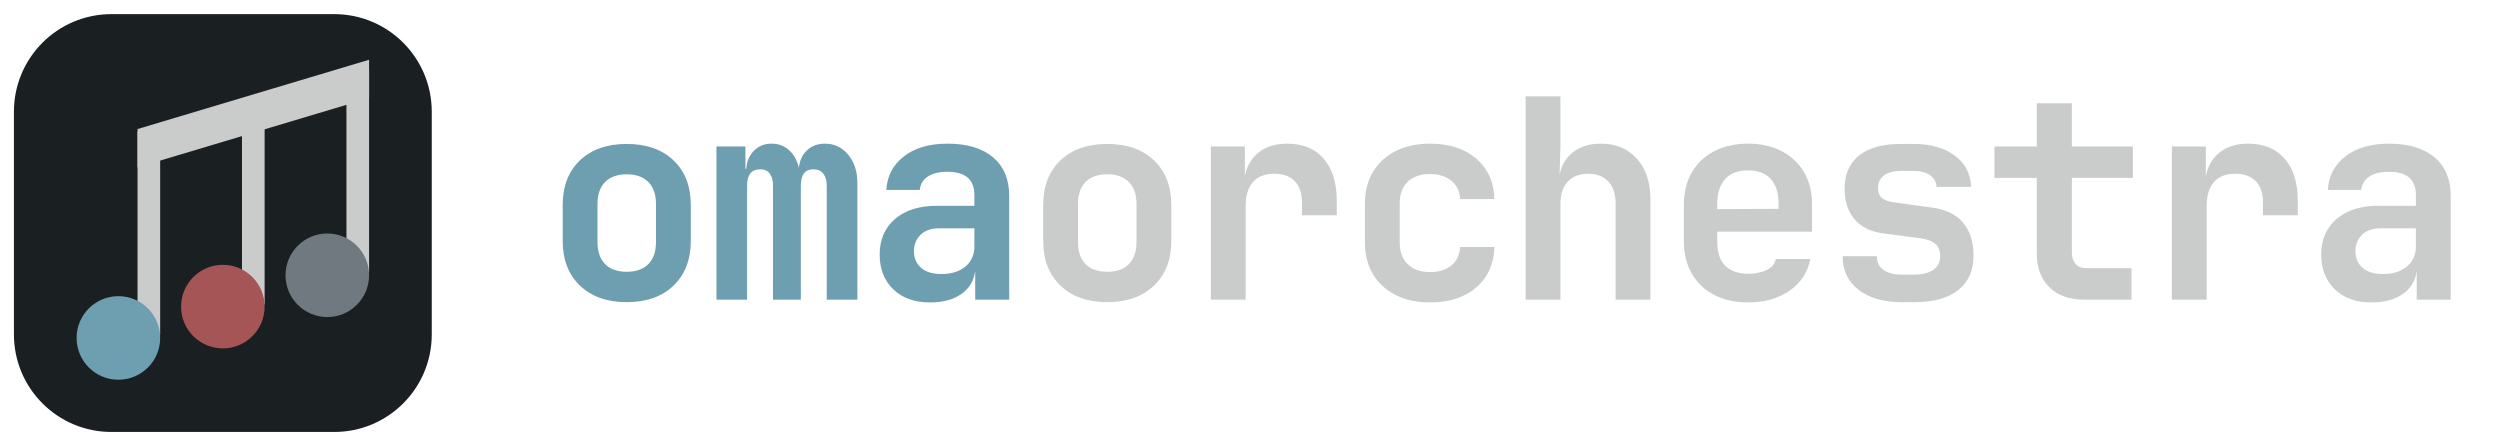
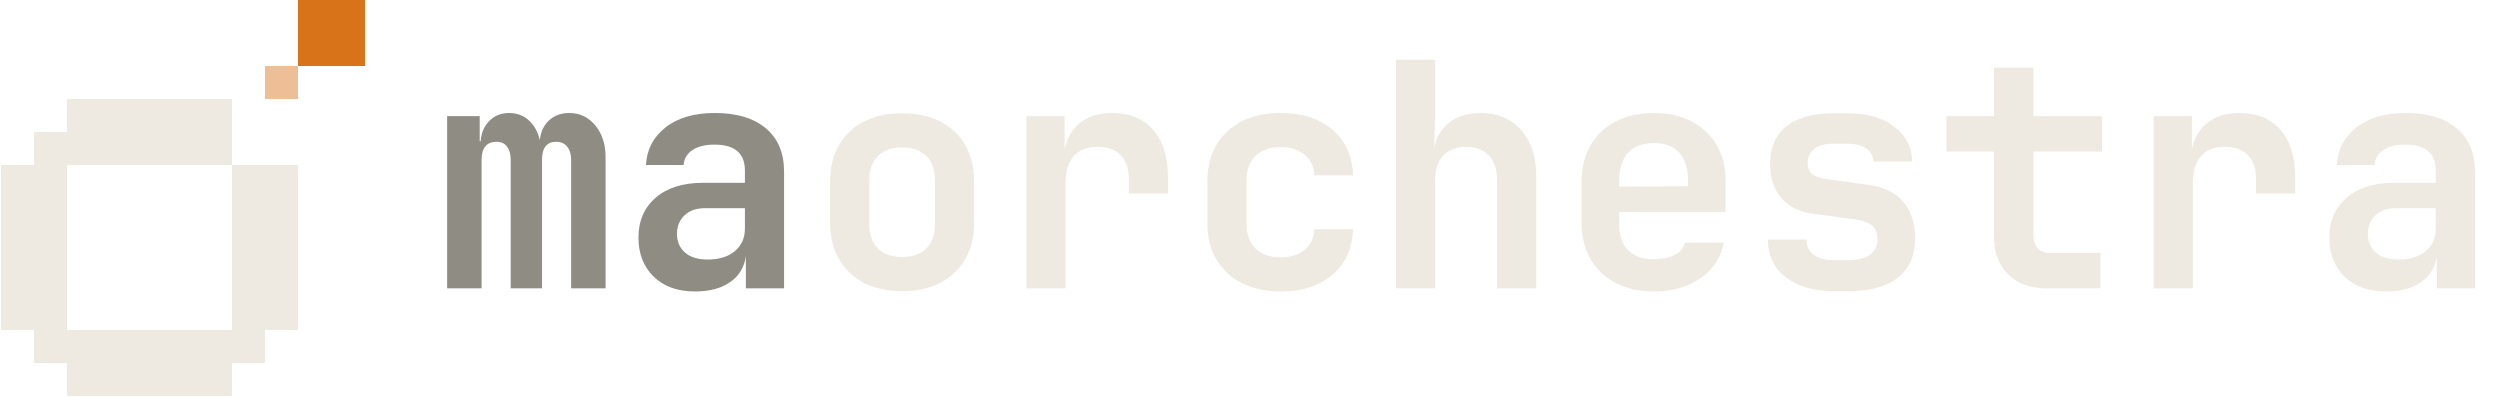
- <svg xmlns="http://www.w3.org/2000/svg" viewBox="0 0 718 128" width="538" height="96">
-   <rect x="4" y="4" width="120" height="120" rx="28" fill="#1a1f22" />
-   <rect x="39.5" y="37.0" width="6.5" height="60.0" rx="1" fill="#cacccc" />
-   <rect x="69.5" y="28.0" width="6.5" height="60.0" rx="1" fill="#cacccc" />
-   <rect x="99.5" y="19.0" width="6.5" height="60.0" rx="1" fill="#cacccc" />
-   <path d="M39.5 37.0L106.0 17.1L106.0 28.1L39.5 48.0Z" fill="#cacccc" />
-   <circle cx="34" cy="97" r="12" fill="#6e9fb0" />
-   <circle cx="64" cy="88" r="12" fill="#a55555" />
-   <circle cx="94" cy="79" r="12" fill="#707880" />
-   <path fill="#6e9fb0" d="M180.0 86.72Q171.52 86.72 166.56 81.96Q161.6 77.2 161.6 69.12V58.88Q161.6 50.72 166.56 46.0Q171.52 41.28 180.0 41.28Q188.48 41.28 193.44 46.0Q198.4 50.72 198.4 58.88V69.12Q198.4 77.2 193.44 81.96Q188.48 86.72 180.0 86.72ZM180.0 78.0Q184.0 78.0 186.2 75.8Q188.4 73.6 188.4 69.44V58.56Q188.4 54.4 186.2 52.2Q184.0 50.0 180.0 50.0Q176.0 50.0 173.8 52.2Q171.6 54.4 171.6 58.56V69.44Q171.6 73.6 173.8 75.8Q176.0 78.0 180.0 78.0ZM205.76 86.0V42.0H214.08V48.4H214.32Q214.56 45.2 216.56 43.2Q218.56 41.2 221.6 41.2Q224.56 41.2 226.64 43.08Q228.72 44.96 229.44 48.16Q229.76 44.96 231.8 43.08Q233.84 41.2 236.96 41.2Q240.96 41.2 243.6 44.36Q246.24 47.52 246.24 52.48V86.0H237.44V53.2Q237.44 51.04 236.44 49.8Q235.44 48.56 233.6 48.56Q230.0 48.56 230.0 53.2V86.0H222.0V53.2Q222.0 51.04 221.08 49.8Q220.16 48.56 218.4 48.56Q214.56 48.56 214.56 53.2V86.0ZM267.12 86.8Q260.4 86.8 256.52 83.0Q252.64 79.2 252.64 73.04Q252.64 66.64 257.04 62.84Q261.44 59.04 269.12 59.04H279.84V55.92Q279.84 49.28 272.08 49.28Q268.56 49.28 266.48 50.64Q264.4 52.0 264.16 54.48H254.56Q254.88 48.56 259.56 44.88Q264.24 41.2 272.16 41.2Q280.56 41.2 285.2 45.12Q289.84 49.04 289.84 56.16V86.0H280.08V77.76Q279.52 82.0 276.08 84.4Q272.64 86.8 267.12 86.8ZM270.32 78.64Q274.72 78.64 277.28 76.48Q279.84 74.32 279.84 70.72V65.52H269.6Q266.32 65.52 264.4 67.36Q262.48 69.2 262.48 72.08Q262.48 75.04 264.52 76.84Q266.56 78.64 270.32 78.64Z" />
-   <path fill="#cacccc" d="M318.0 86.72Q309.52 86.72 304.56 81.96Q299.6 77.2 299.6 69.12V58.88Q299.6 50.72 304.56 46.0Q309.52 41.28 318.0 41.28Q326.48 41.28 331.44 46.0Q336.4 50.72 336.4 58.88V69.12Q336.4 77.2 331.44 81.96Q326.48 86.72 318.0 86.72ZM318.0 78.0Q322.0 78.0 324.2 75.8Q326.4 73.6 326.4 69.44V58.56Q326.4 54.4 324.2 52.2Q322.0 50.0 318.0 50.0Q314.0 50.0 311.8 52.2Q309.6 54.4 309.6 58.56V69.44Q309.6 73.6 311.8 75.8Q314.0 78.0 318.0 78.0ZM347.76 86.0V42.0H357.52V50.56Q358.32 46.24 361.48 43.72Q364.64 41.2 369.68 41.2Q376.4 41.2 380.16 45.52Q383.92 49.84 383.92 57.6V61.76H373.92V58.08Q373.92 54.08 371.84 51.96Q369.76 49.84 365.92 49.84Q361.92 49.84 359.84 52.24Q357.76 54.64 357.76 59.04V86.0ZM410.72 86.8Q405.04 86.8 400.84 84.68Q396.64 82.56 394.32 78.68Q392.0 74.8 392.0 69.52V58.48Q392.0 53.2 394.32 49.32Q396.64 45.44 400.84 43.32Q405.04 41.2 410.72 41.2Q418.96 41.2 423.96 45.48Q428.96 49.76 429.2 57.12H419.36Q419.12 53.68 416.76 51.8Q414.4 49.92 410.72 49.92Q406.64 49.92 404.32 52.12Q402.0 54.32 402.0 58.4V69.52Q402.0 73.6 404.32 75.84Q406.64 78.08 410.72 78.08Q414.48 78.08 416.8 76.2Q419.12 74.32 419.36 70.88H429.2Q428.96 78.24 423.96 82.52Q418.96 86.8 410.72 86.8ZM438.16 86.0V27.6H448.16V42.0L447.92 50.16Q448.72 46.0 451.84 43.6Q454.96 41.2 459.76 41.2Q466.24 41.2 470.12 45.52Q474.0 49.84 474.0 57.12V86.0H464.0V58.32Q464.0 54.24 461.88 52.04Q459.76 49.84 456.16 49.84Q452.4 49.84 450.28 52.08Q448.16 54.32 448.16 58.48V86.0ZM502.08 86.8Q496.48 86.8 492.32 84.64Q488.16 82.48 485.88 78.52Q483.6 74.56 483.6 69.2V58.8Q483.6 53.44 485.88 49.48Q488.16 45.52 492.32 43.36Q496.48 41.2 502.08 41.2Q507.6 41.2 511.72 43.36Q515.84 45.52 518.12 49.4Q520.4 53.28 520.4 58.48V66.48H493.2V69.52Q493.2 74.0 495.52 76.28Q497.84 78.56 502.08 78.56Q505.2 78.56 507.4 77.48Q509.6 76.4 510.0 74.32H519.92Q518.88 80.0 514.0 83.4Q509.12 86.8 502.08 86.8ZM493.2 58.48V60.0L510.8 59.92V58.4Q510.8 53.84 508.56 51.36Q506.32 48.88 502.08 48.88Q497.68 48.88 495.44 51.4Q493.2 53.92 493.2 58.48ZM546.16 86.72Q538.32 86.72 533.76 83.16Q529.2 79.6 529.2 73.52H539.04Q539.04 76.08 540.92 77.44Q542.8 78.8 546.16 78.8H549.68Q553.28 78.8 555.24 77.44Q557.2 76.08 557.2 73.52Q557.2 71.12 555.84 69.96Q554.48 68.8 551.68 68.4L540.72 66.96Q535.44 66.24 532.6 62.88Q529.76 59.52 529.76 54.16Q529.76 47.92 533.92 44.6Q538.08 41.28 545.92 41.28H549.6Q556.96 41.28 561.44 44.64Q565.92 48.0 566.08 53.6H556.16Q556.08 51.52 554.32 50.28Q552.56 49.04 549.6 49.04H545.92Q542.72 49.04 541.04 50.36Q539.36 51.68 539.36 53.92Q539.36 55.92 540.6 56.88Q541.84 57.84 544.24 58.08L554.56 59.52Q560.64 60.24 563.72 63.8Q566.8 67.36 566.8 73.36Q566.8 79.76 562.44 83.24Q558.08 86.72 549.68 86.72ZM598.4 86.0Q592.24 86.0 588.6 82.44Q584.96 78.88 584.96 72.8V51.04H572.8V42.0H584.96V29.6H595.04V42.0H612.56V51.04H595.04V72.56Q595.04 74.48 596.12 75.72Q597.2 76.96 599.12 76.96H612.16V86.0ZM623.76 86.0V42.0H633.52V50.56Q634.32 46.24 637.48 43.72Q640.64 41.2 645.68 41.2Q652.4 41.2 656.16 45.52Q659.92 49.84 659.92 57.6V61.76H649.92V58.08Q649.92 54.08 647.84 51.96Q645.76 49.84 641.92 49.84Q637.92 49.84 635.84 52.24Q633.76 54.64 633.76 59.04V86.0ZM681.12 86.8Q674.4 86.8 670.52 83.0Q666.64 79.2 666.64 73.04Q666.64 66.64 671.04 62.84Q675.44 59.04 683.12 59.04H693.84V55.92Q693.84 49.28 686.08 49.28Q682.56 49.28 680.48 50.64Q678.4 52.0 678.16 54.48H668.56Q668.88 48.56 673.56 44.88Q678.24 41.2 686.16 41.2Q694.56 41.2 699.2 45.12Q703.84 49.04 703.84 56.16V86.0H694.08V77.76Q693.52 82.0 690.08 84.4Q686.64 86.8 681.12 86.8ZM684.32 78.64Q688.72 78.64 691.28 76.48Q693.84 74.32 693.84 70.72V65.52H683.6Q680.32 65.52 678.4 67.36Q676.48 69.2 676.48 72.08Q676.48 75.04 678.52 76.84Q680.56 78.64 684.32 78.64Z" />
+ <svg xmlns="http://www.w3.org/2000/svg" viewBox="145 708 554.4 88" width="454" height="72" shape-rendering="crispEdges">
+   <rect x="211" y="708" width="14.667" height="7.333" fill="#d9731a" />
+   <rect x="211" y="715.333" width="14.667" height="7.333" fill="#d9731a" />
+   <rect x="203.667" y="722.667" width="7.333" height="7.333" fill="#d9731a" fill-opacity="0.45" />
+   <rect x="159.667" y="730" width="36.667" height="7.333" fill="#eeeae1" />
+   <rect x="152.333" y="737.333" width="44" height="7.333" fill="#eeeae1" />
+   <rect x="145" y="744.667" width="14.667" height="7.333" fill="#eeeae1" />
+   <rect x="196.333" y="744.667" width="14.667" height="7.333" fill="#eeeae1" />
+   <rect x="145" y="752" width="14.667" height="7.333" fill="#eeeae1" />
+   <rect x="196.333" y="752" width="14.667" height="7.333" fill="#eeeae1" />
+   <rect x="145" y="759.333" width="14.667" height="7.333" fill="#eeeae1" />
+   <rect x="196.333" y="759.333" width="14.667" height="7.333" fill="#eeeae1" />
+   <rect x="145" y="766.667" width="14.667" height="7.333" fill="#eeeae1" />
+   <rect x="196.333" y="766.667" width="14.667" height="7.333" fill="#eeeae1" />
+   <rect x="145" y="774" width="14.667" height="7.333" fill="#eeeae1" />
+   <rect x="196.333" y="774" width="14.667" height="7.333" fill="#eeeae1" />
+   <rect x="152.333" y="781.333" width="51.333" height="7.333" fill="#eeeae1" />
+   <rect x="159.667" y="788.667" width="36.667" height="7.333" fill="#eeeae1" />
+   <path fill="#8f8c84" d="M244.0 772.0V733.775H251.228V739.335H251.436Q251.645 736.555 253.382 734.817Q255.12 733.08 257.761 733.08Q260.332 733.08 262.139 734.713Q263.947 736.346 264.572 739.126Q264.85 736.346 266.622 734.713Q268.394 733.08 271.105 733.08Q274.58 733.08 276.873 735.825Q279.167 738.571 279.167 742.88V772.0H271.522V743.505Q271.522 741.629 270.653 740.551Q269.784 739.474 268.186 739.474Q265.058 739.474 265.058 743.505V772.0H258.108V743.505Q258.108 741.629 257.309 740.551Q256.51 739.474 254.981 739.474Q251.645 739.474 251.645 743.505V772.0ZM299.044 772.695Q293.206 772.695 289.835 769.394Q286.464 766.092 286.464 760.741Q286.464 755.181 290.287 751.88Q294.109 748.578 300.781 748.578H310.094V745.868Q310.094 740.1 303.353 740.1Q300.295 740.1 298.488 741.281Q296.681 742.462 296.472 744.617H288.132Q288.41 739.474 292.476 736.277Q296.542 733.08 303.422 733.08Q310.72 733.08 314.751 736.486Q318.782 739.891 318.782 746.077V772.0H310.303V764.841Q309.816 768.525 306.828 770.61Q303.839 772.695 299.044 772.695ZM301.824 765.606Q305.647 765.606 307.87 763.729Q310.094 761.853 310.094 758.726V754.208H301.198Q298.349 754.208 296.681 755.806Q295.013 757.405 295.013 759.907Q295.013 762.479 296.785 764.042Q298.558 765.606 301.824 765.606Z" shape-rendering="geometricPrecision" />
+   <path fill="#eeeae1" d="M344.983 772.625Q337.616 772.625 333.308 768.49Q328.998 764.355 328.998 757.336V748.439Q328.998 741.351 333.308 737.25Q337.616 733.149 344.983 733.149Q352.35 733.149 356.659 737.25Q360.968 741.351 360.968 748.439V757.336Q360.968 764.355 356.659 768.49Q352.35 772.625 344.983 772.625ZM344.983 765.05Q348.458 765.05 350.37 763.139Q352.281 761.227 352.281 757.614V748.162Q352.281 744.548 350.37 742.636Q348.458 740.725 344.983 740.725Q341.508 740.725 339.597 742.636Q337.686 744.548 337.686 748.162V757.614Q337.686 761.227 339.597 763.139Q341.508 765.05 344.983 765.05ZM372.575 772.0V733.775H381.054V741.212Q381.749 737.458 384.494 735.269Q387.239 733.08 391.618 733.08Q397.456 733.08 400.722 736.833Q403.989 740.586 403.989 747.327V750.942H395.301V747.745Q395.301 744.269 393.494 742.428Q391.687 740.586 388.351 740.586Q384.876 740.586 383.069 742.671Q381.262 744.756 381.262 748.578V772.0ZM429.009 772.695Q424.074 772.695 420.426 770.853Q416.777 769.011 414.761 765.641Q412.746 762.27 412.746 757.683V748.092Q412.746 743.505 414.761 740.134Q416.777 736.764 420.426 734.922Q424.074 733.08 429.009 733.08Q436.167 733.08 440.511 736.798Q444.855 740.516 445.063 746.91H436.515Q436.306 743.922 434.256 742.289Q432.206 740.655 429.009 740.655Q425.464 740.655 423.449 742.567Q421.433 744.478 421.433 748.023V757.683Q421.433 761.227 423.449 763.173Q425.464 765.12 429.009 765.12Q432.275 765.12 434.291 763.486Q436.306 761.853 436.515 758.865H445.063Q444.855 765.259 440.511 768.977Q436.167 772.695 429.009 772.695ZM454.585 772.0V721.265H463.272V733.775L463.064 740.864Q463.759 737.25 466.469 735.165Q469.18 733.08 473.35 733.08Q478.979 733.08 482.35 736.833Q485.721 740.586 485.721 746.91V772.0H477.033V747.953Q477.033 744.409 475.192 742.497Q473.35 740.586 470.222 740.586Q466.956 740.586 465.114 742.532Q463.272 744.478 463.272 748.092V772.0ZM511.853 772.695Q506.988 772.695 503.374 770.819Q499.76 768.942 497.779 765.502Q495.798 762.062 495.798 757.405V748.37Q495.798 743.713 497.779 740.273Q499.76 736.833 503.374 734.957Q506.988 733.08 511.853 733.08Q516.648 733.08 520.228 734.957Q523.807 736.833 525.788 740.204Q527.768 743.574 527.768 748.092V755.042H504.138V757.683Q504.138 761.575 506.154 763.556Q508.169 765.537 511.853 765.537Q514.563 765.537 516.475 764.598Q518.386 763.66 518.733 761.853H527.351Q526.448 766.788 522.208 769.741Q517.969 772.695 511.853 772.695ZM504.138 748.092V749.413L519.428 749.343V748.023Q519.428 744.061 517.482 741.907Q515.536 739.752 511.853 739.752Q508.03 739.752 506.084 741.941Q504.138 744.13 504.138 748.092ZM551.885 772.625Q545.074 772.625 541.112 769.533Q537.151 766.44 537.151 761.158H545.699Q545.699 763.382 547.333 764.563Q548.966 765.745 551.885 765.745H554.943Q558.07 765.745 559.773 764.563Q561.476 763.382 561.476 761.158Q561.476 759.073 560.294 758.065Q559.113 757.058 556.68 756.71L547.159 755.459Q542.572 754.833 540.105 751.914Q537.637 748.995 537.637 744.339Q537.637 738.918 541.251 736.034Q544.865 733.149 551.676 733.149H554.873Q561.267 733.149 565.159 736.068Q569.051 738.987 569.19 743.852H560.572Q560.503 742.045 558.974 740.968Q557.445 739.891 554.873 739.891H551.676Q548.896 739.891 547.437 741.038Q545.977 742.184 545.977 744.13Q545.977 745.868 547.055 746.702Q548.132 747.536 550.217 747.745L559.182 748.995Q564.464 749.621 567.14 752.714Q569.816 755.807 569.816 761.019Q569.816 766.579 566.028 769.602Q562.24 772.625 554.943 772.625ZM599.006 772.0Q593.654 772.0 590.492 768.907Q587.33 765.814 587.33 760.533V741.629H576.766V733.775H587.33V723.003H596.087V733.775H611.308V741.629H596.087V760.324Q596.087 761.992 597.025 763.069Q597.963 764.146 599.631 764.146H610.96V772.0ZM622.775 772.0V733.775H631.254V741.212Q631.949 737.458 634.694 735.269Q637.439 733.08 641.818 733.08Q647.656 733.08 650.922 736.833Q654.189 740.586 654.189 747.327V750.942H645.501V747.745Q645.501 744.269 643.695 742.428Q641.888 740.586 638.552 740.586Q635.077 740.586 633.269 742.671Q631.462 744.756 631.462 748.578V772.0ZM674.344 772.695Q668.506 772.695 665.135 769.394Q661.764 766.092 661.764 760.741Q661.764 755.181 665.587 751.88Q669.41 748.578 676.082 748.578H685.395V745.868Q685.395 740.1 678.653 740.1Q675.595 740.1 673.788 741.281Q671.981 742.462 671.773 744.617H663.433Q663.711 739.474 667.776 736.277Q671.842 733.08 678.723 733.08Q686.02 733.08 690.051 736.486Q694.082 739.891 694.082 746.077V772.0H685.603V764.841Q685.117 768.525 682.128 770.61Q679.139 772.695 674.344 772.695ZM677.124 765.606Q680.947 765.606 683.171 763.729Q685.395 761.853 685.395 758.726V754.208H676.499Q673.649 754.208 671.981 755.806Q670.313 757.405 670.313 759.907Q670.313 762.479 672.085 764.042Q673.858 765.606 677.124 765.606Z" shape-rendering="geometricPrecision" />
</svg>
